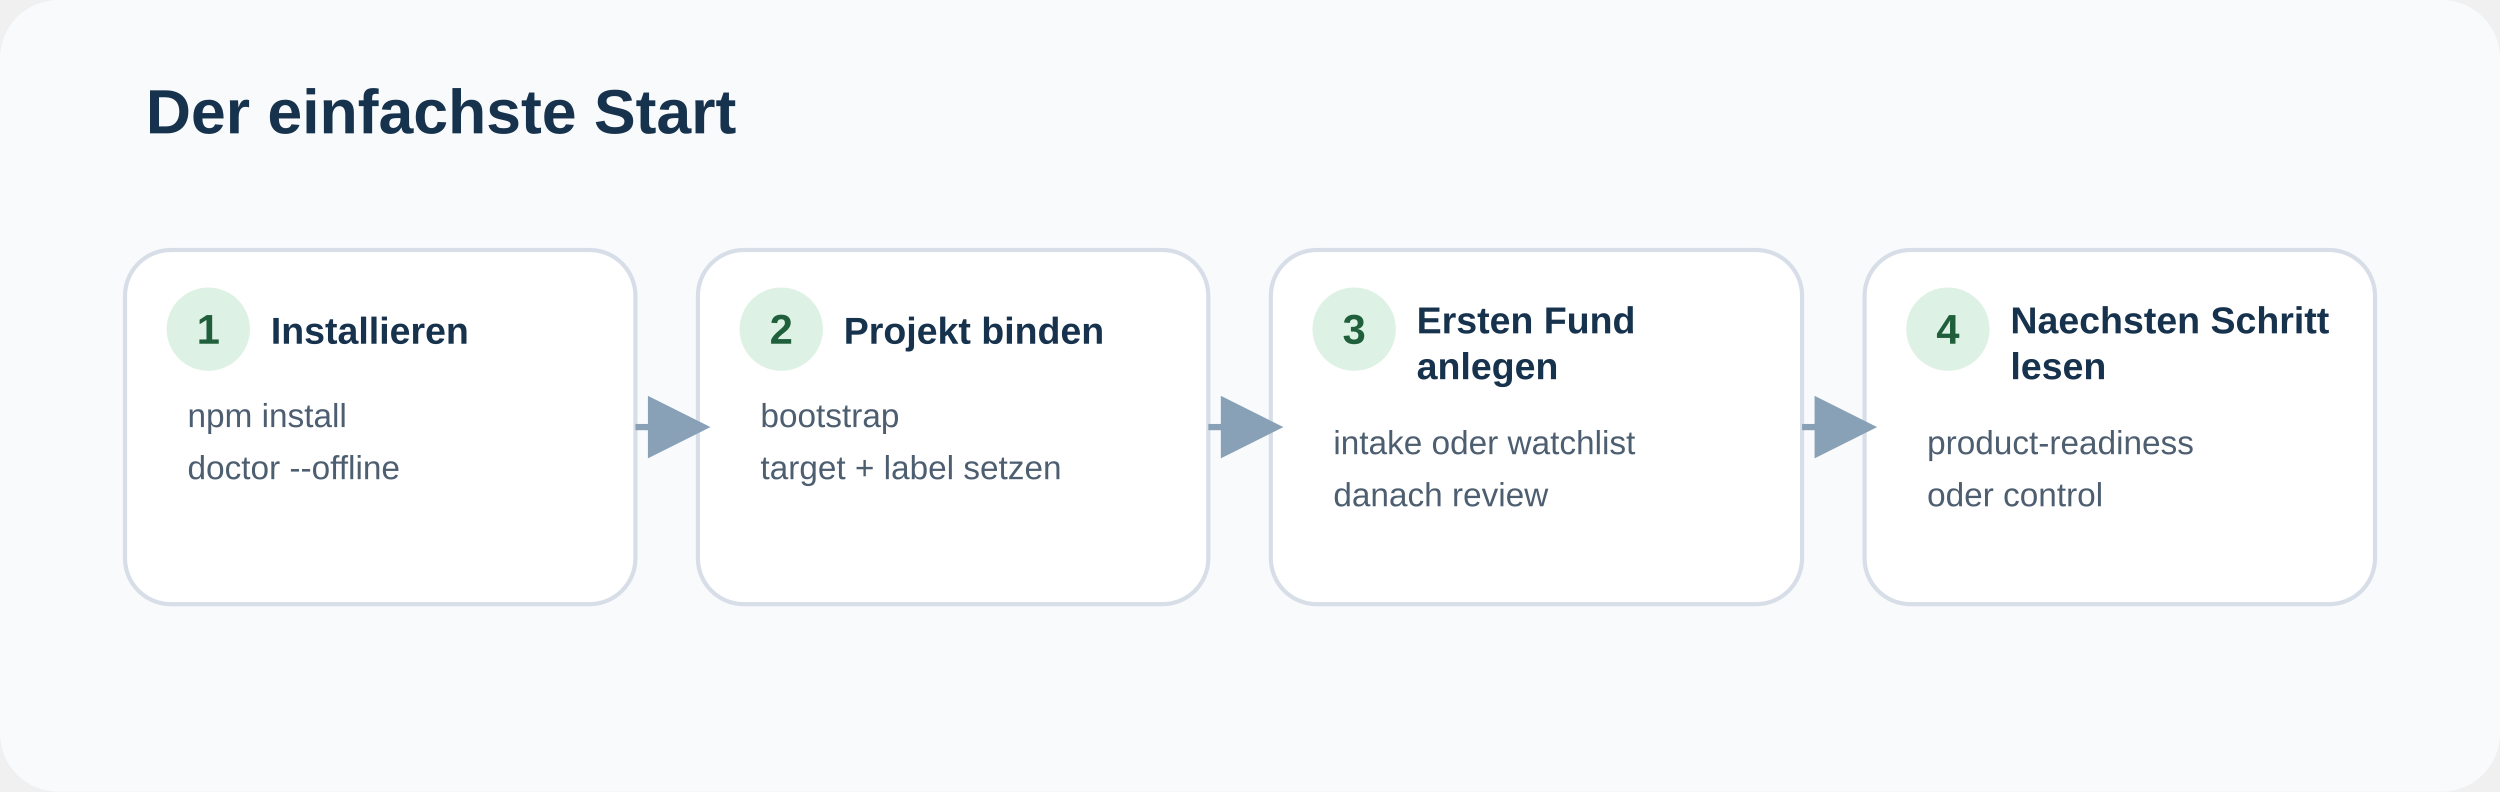
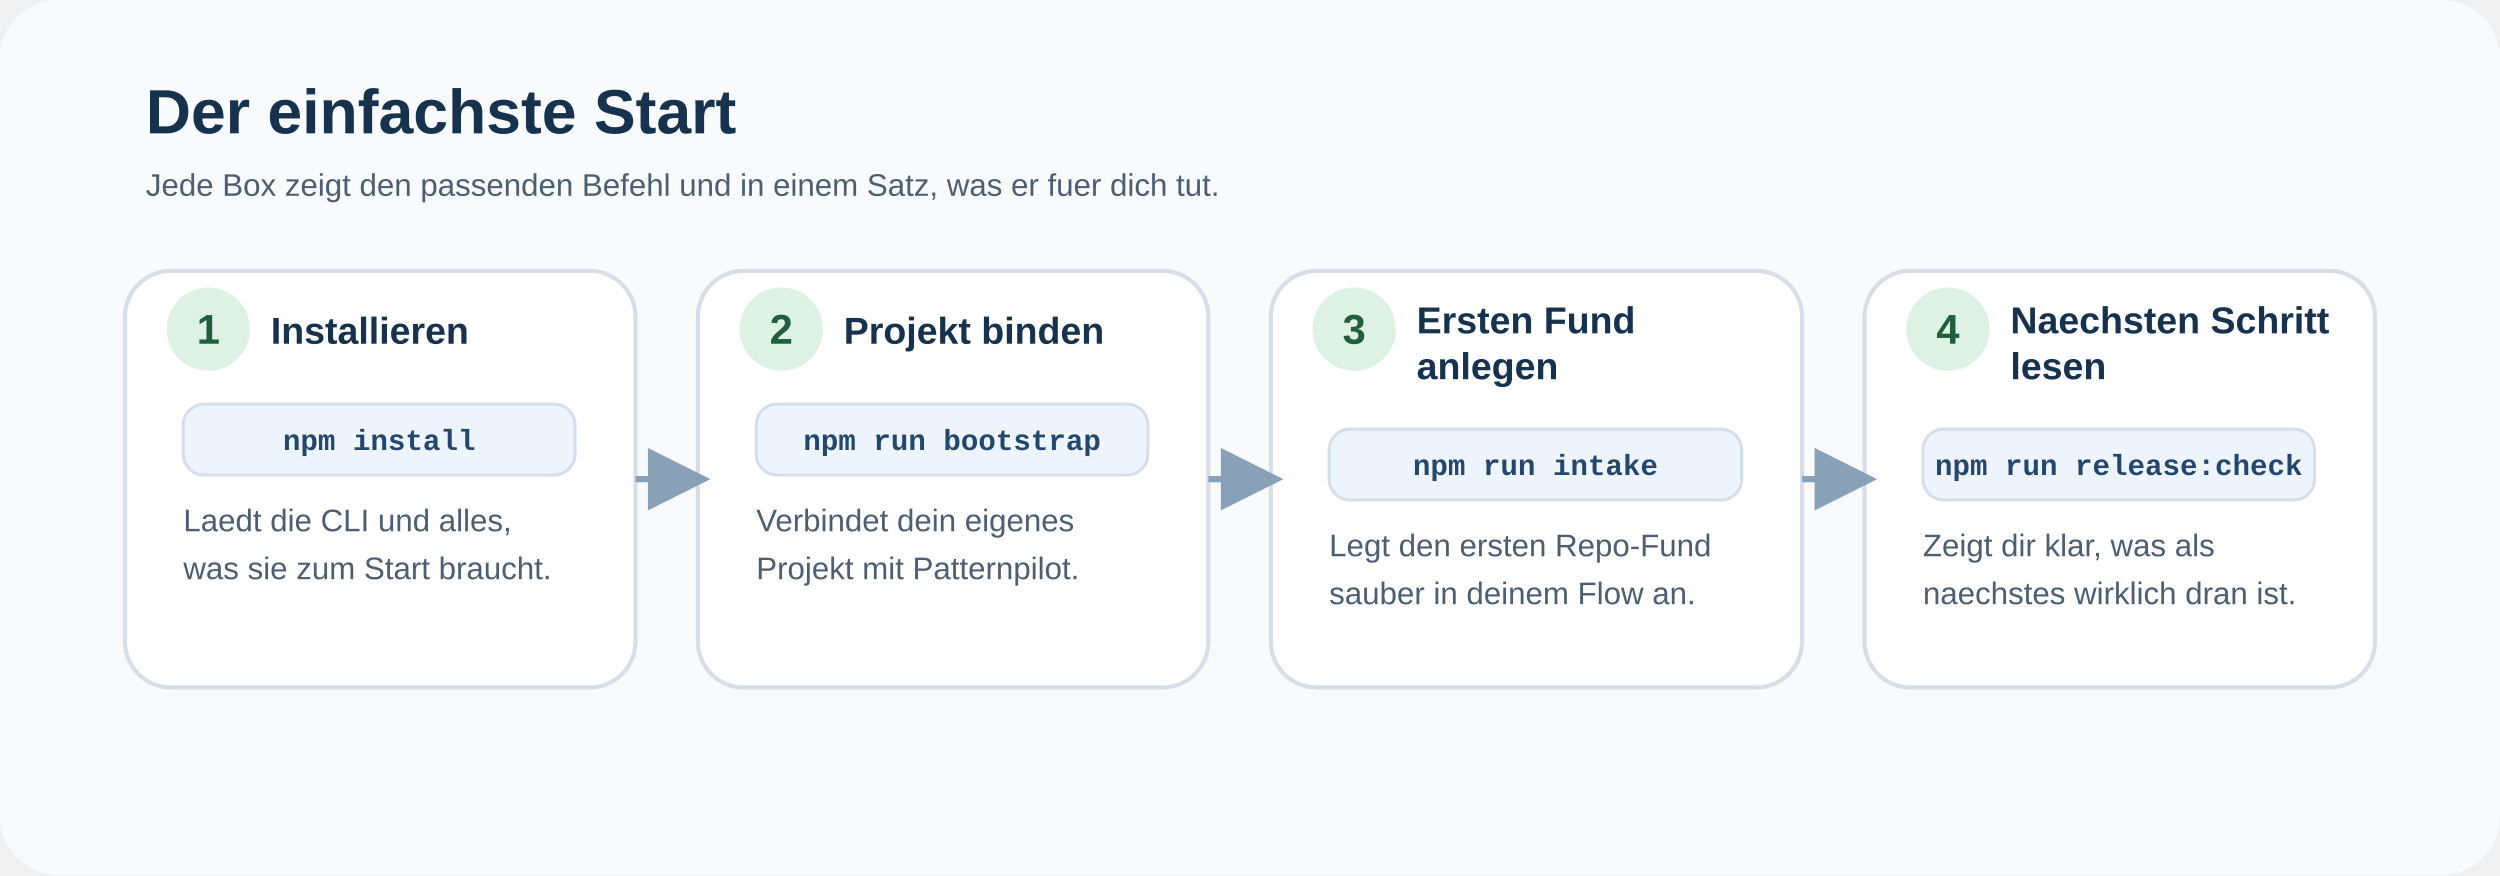
- <svg xmlns="http://www.w3.org/2000/svg" width="1200" height="380" viewBox="0 0 1200 380" role="img" aria-labelledby="title desc">
+ <svg xmlns="http://www.w3.org/2000/svg" width="1200" height="420" viewBox="0 0 1200 420" role="img" aria-labelledby="title desc">
  <defs>
    <style>
      .bg { fill: #f8fafc; }
      .card { fill: #ffffff; stroke: #d7dee7; stroke-width: 2; }
      .title { font: 700 30px Arial, sans-serif; fill: #17324d; }
      .stepTitle { font: 700 18px Arial, sans-serif; fill: #17324d; }
-       .stepText { font: 400 16px Arial, sans-serif; fill: #4d5e70; }
+       .stepText { font: 400 15px Arial, sans-serif; fill: #4d5e70; }
+       .commandBox { fill: #eef4fb; stroke: #d5dfeb; stroke-width: 1.5; }
+       .commandText { font: 700 14px 'Courier New', monospace; fill: #24486d; }
      .num { font: 700 20px Arial, sans-serif; fill: #205f3c; }
      .numBg { fill: #ddf1e4; }
      .arrow { stroke: #89a1b6; stroke-width: 3; fill: none; marker-end: url(#marker); }
    </style>
    <marker id="marker" markerWidth="10" markerHeight="10" refX="8" refY="5" orient="auto">
      <path d="M0,0 L10,5 L0,10 z" fill="#89a1b6" />
    </marker>
  </defs>
-   <rect width="1200" height="380" rx="28" class="bg" />
+   <rect width="1200" height="420" rx="28" class="bg" />
  <text x="70" y="64" class="title">Der einfachste Start</text>
-   <rect x="60" y="120" width="245" height="170" rx="22" class="card" />
+   <text x="70" y="94" class="stepText">Jede Box zeigt den passenden Befehl und in einem Satz, was er fuer dich tut.</text>
+   <rect x="60" y="130" width="245" height="200" rx="22" class="card" />
  <circle cx="100" cy="158" r="20" class="numBg" />
  <text x="100" y="165" text-anchor="middle" class="num">1</text>
  <text x="130" y="165" class="stepTitle">Installieren</text>
-   <text x="90" y="205" class="stepText">npm install</text>
-   <text x="90" y="230" class="stepText">doctor --offline</text>
-   <rect x="335" y="120" width="245" height="170" rx="22" class="card" />
+   <rect x="88" y="194" width="188" height="34" rx="10" class="commandBox" />
+   <text x="182" y="216" text-anchor="middle" class="commandText">npm install</text>
+   <text x="88" y="255" class="stepText">Laedt die CLI und alles,</text>
+   <text x="88" y="278" class="stepText">was sie zum Start braucht.</text>
+   <rect x="335" y="130" width="245" height="200" rx="22" class="card" />
  <circle cx="375" cy="158" r="20" class="numBg" />
  <text x="375" y="165" text-anchor="middle" class="num">2</text>
  <text x="405" y="165" class="stepTitle">Projekt binden</text>
-   <text x="365" y="205" class="stepText">bootstrap</text>
-   <text x="365" y="230" class="stepText">target + label setzen</text>
-   <rect x="610" y="120" width="255" height="170" rx="22" class="card" />
+   <rect x="363" y="194" width="188" height="34" rx="10" class="commandBox" />
+   <text x="457" y="216" text-anchor="middle" class="commandText">npm run bootstrap</text>
+   <text x="363" y="255" class="stepText">Verbindet dein eigenes</text>
+   <text x="363" y="278" class="stepText">Projekt mit Patternpilot.</text>
+   <rect x="610" y="130" width="255" height="200" rx="22" class="card" />
  <circle cx="650" cy="158" r="20" class="numBg" />
  <text x="650" y="165" text-anchor="middle" class="num">3</text>
  <text x="680" y="160" class="stepTitle">
    <tspan x="680" dy="0">Ersten Fund</tspan>
    <tspan x="680" dy="22">anlegen</tspan>
  </text>
-   <text x="640" y="218" class="stepText">intake oder watchlist</text>
-   <text x="640" y="243" class="stepText">danach review</text>
-   <rect x="895" y="120" width="245" height="170" rx="22" class="card" />
+   <rect x="638" y="206" width="198" height="34" rx="10" class="commandBox" />
+   <text x="737" y="228" text-anchor="middle" class="commandText">npm run intake</text>
+   <text x="638" y="267" class="stepText">Legt den ersten Repo-Fund</text>
+   <text x="638" y="290" class="stepText">sauber in deinem Flow an.</text>
+   <rect x="895" y="130" width="245" height="200" rx="22" class="card" />
  <circle cx="935" cy="158" r="20" class="numBg" />
  <text x="935" y="165" text-anchor="middle" class="num">4</text>
  <text x="965" y="160" class="stepTitle">
    <tspan x="965" dy="0">Naechsten Schritt</tspan>
    <tspan x="965" dy="22">lesen</tspan>
  </text>
-   <text x="925" y="218" class="stepText">product-readiness</text>
-   <text x="925" y="243" class="stepText">oder control</text>
-   <path d="M305 205 H335" class="arrow" />
-   <path d="M580 205 H610" class="arrow" />
-   <path d="M865 205 H895" class="arrow" />
+   <rect x="923" y="206" width="188" height="34" rx="10" class="commandBox" />
+   <text x="1017" y="228" text-anchor="middle" class="commandText">npm run release:check</text>
+   <text x="923" y="267" class="stepText">Zeigt dir klar, was als</text>
+   <text x="923" y="290" class="stepText">naechstes wirklich dran ist.</text>
+   <path d="M305 230 H335" class="arrow" />
+   <path d="M580 230 H610" class="arrow" />
+   <path d="M865 230 H895" class="arrow" />
</svg>
